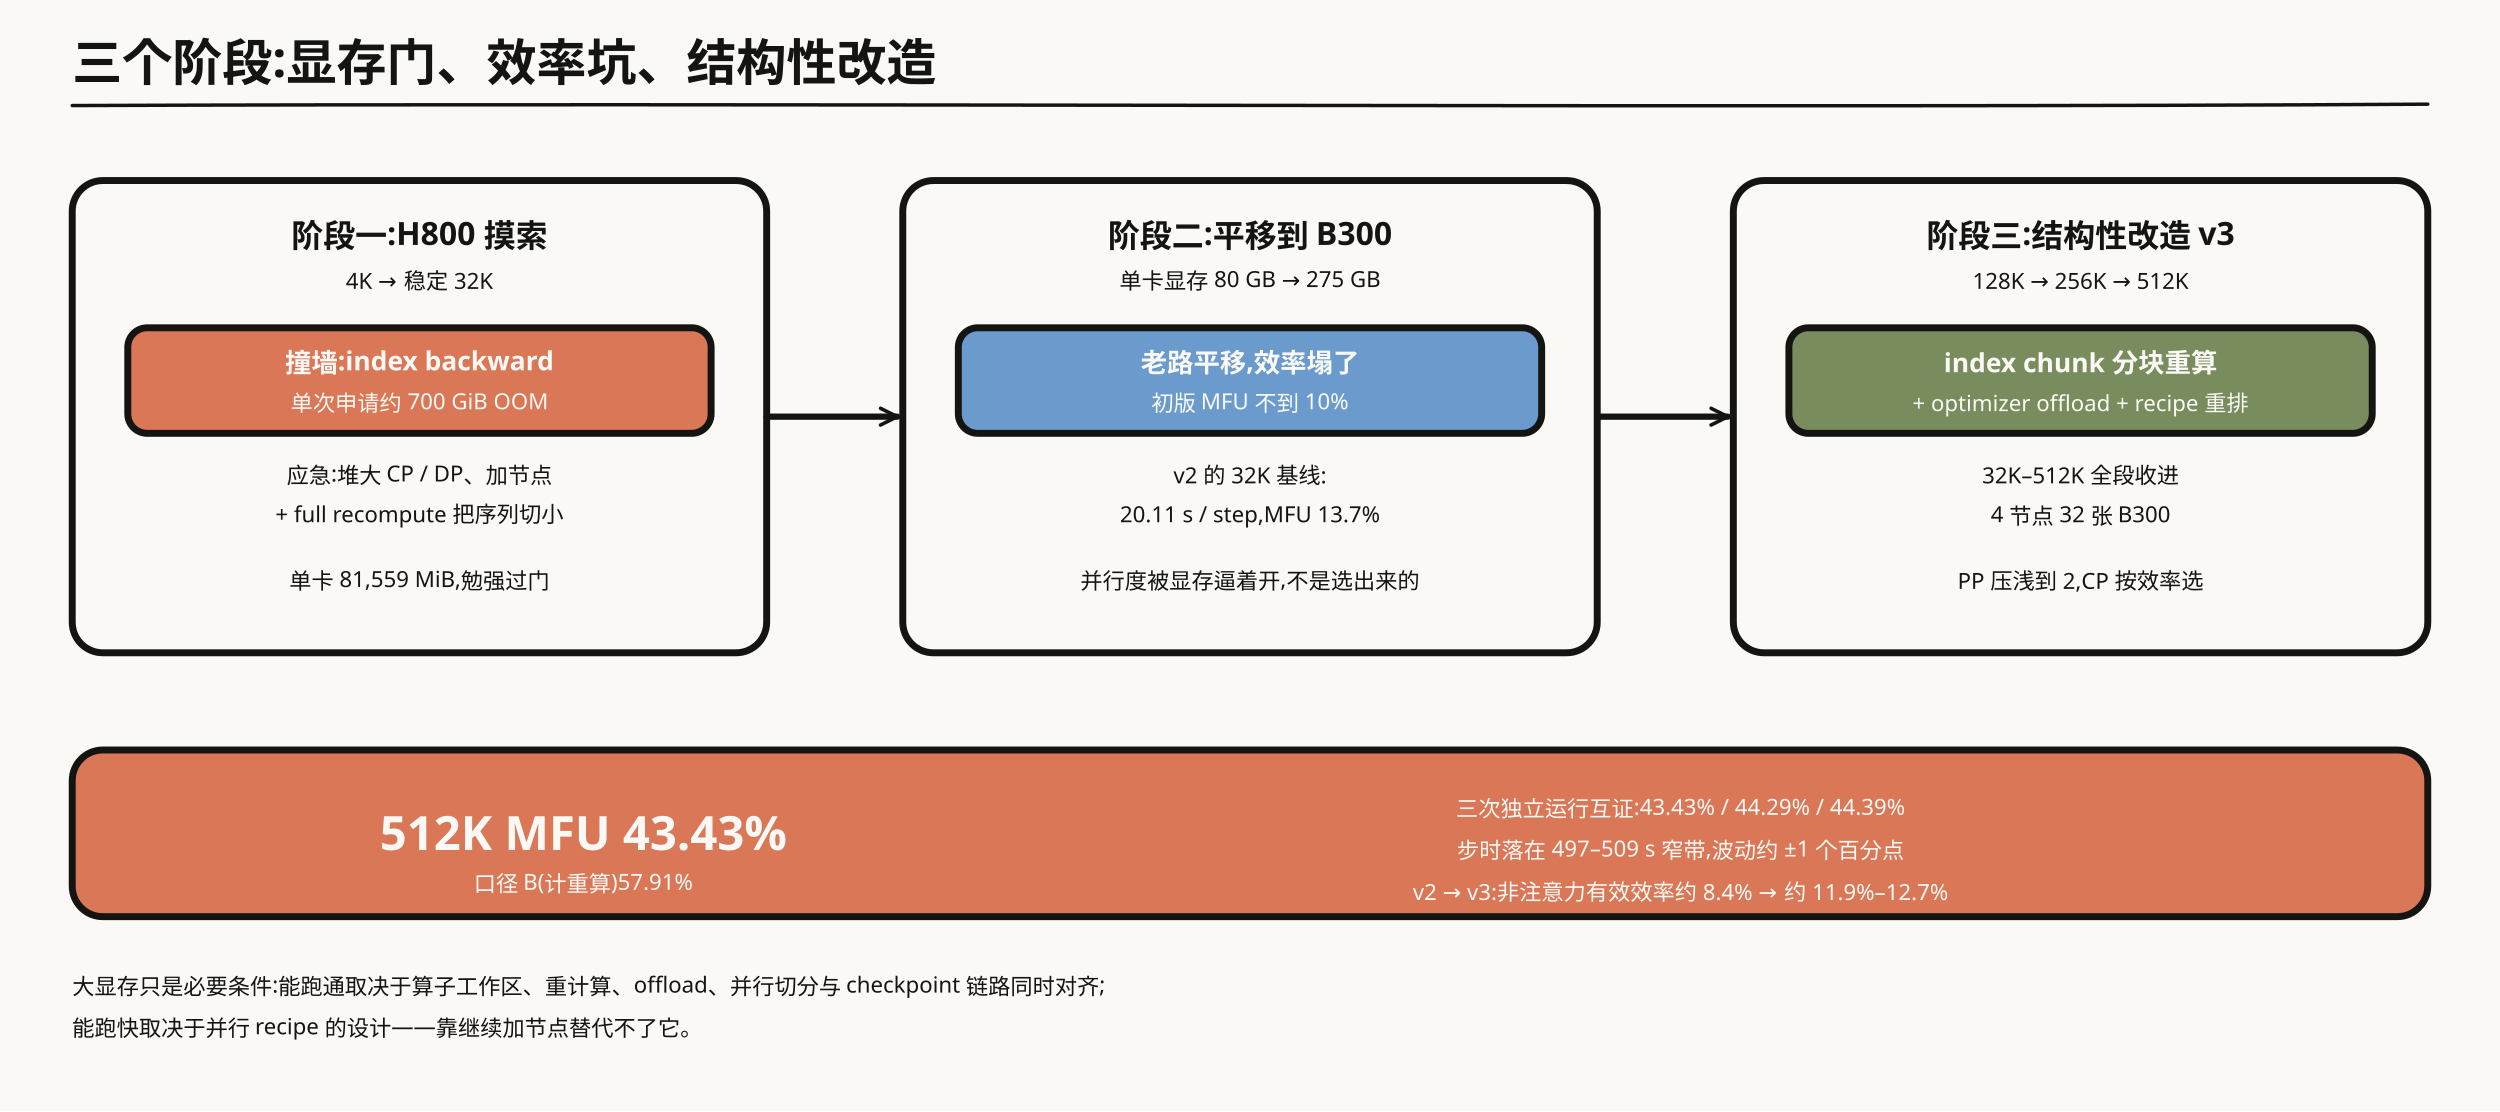
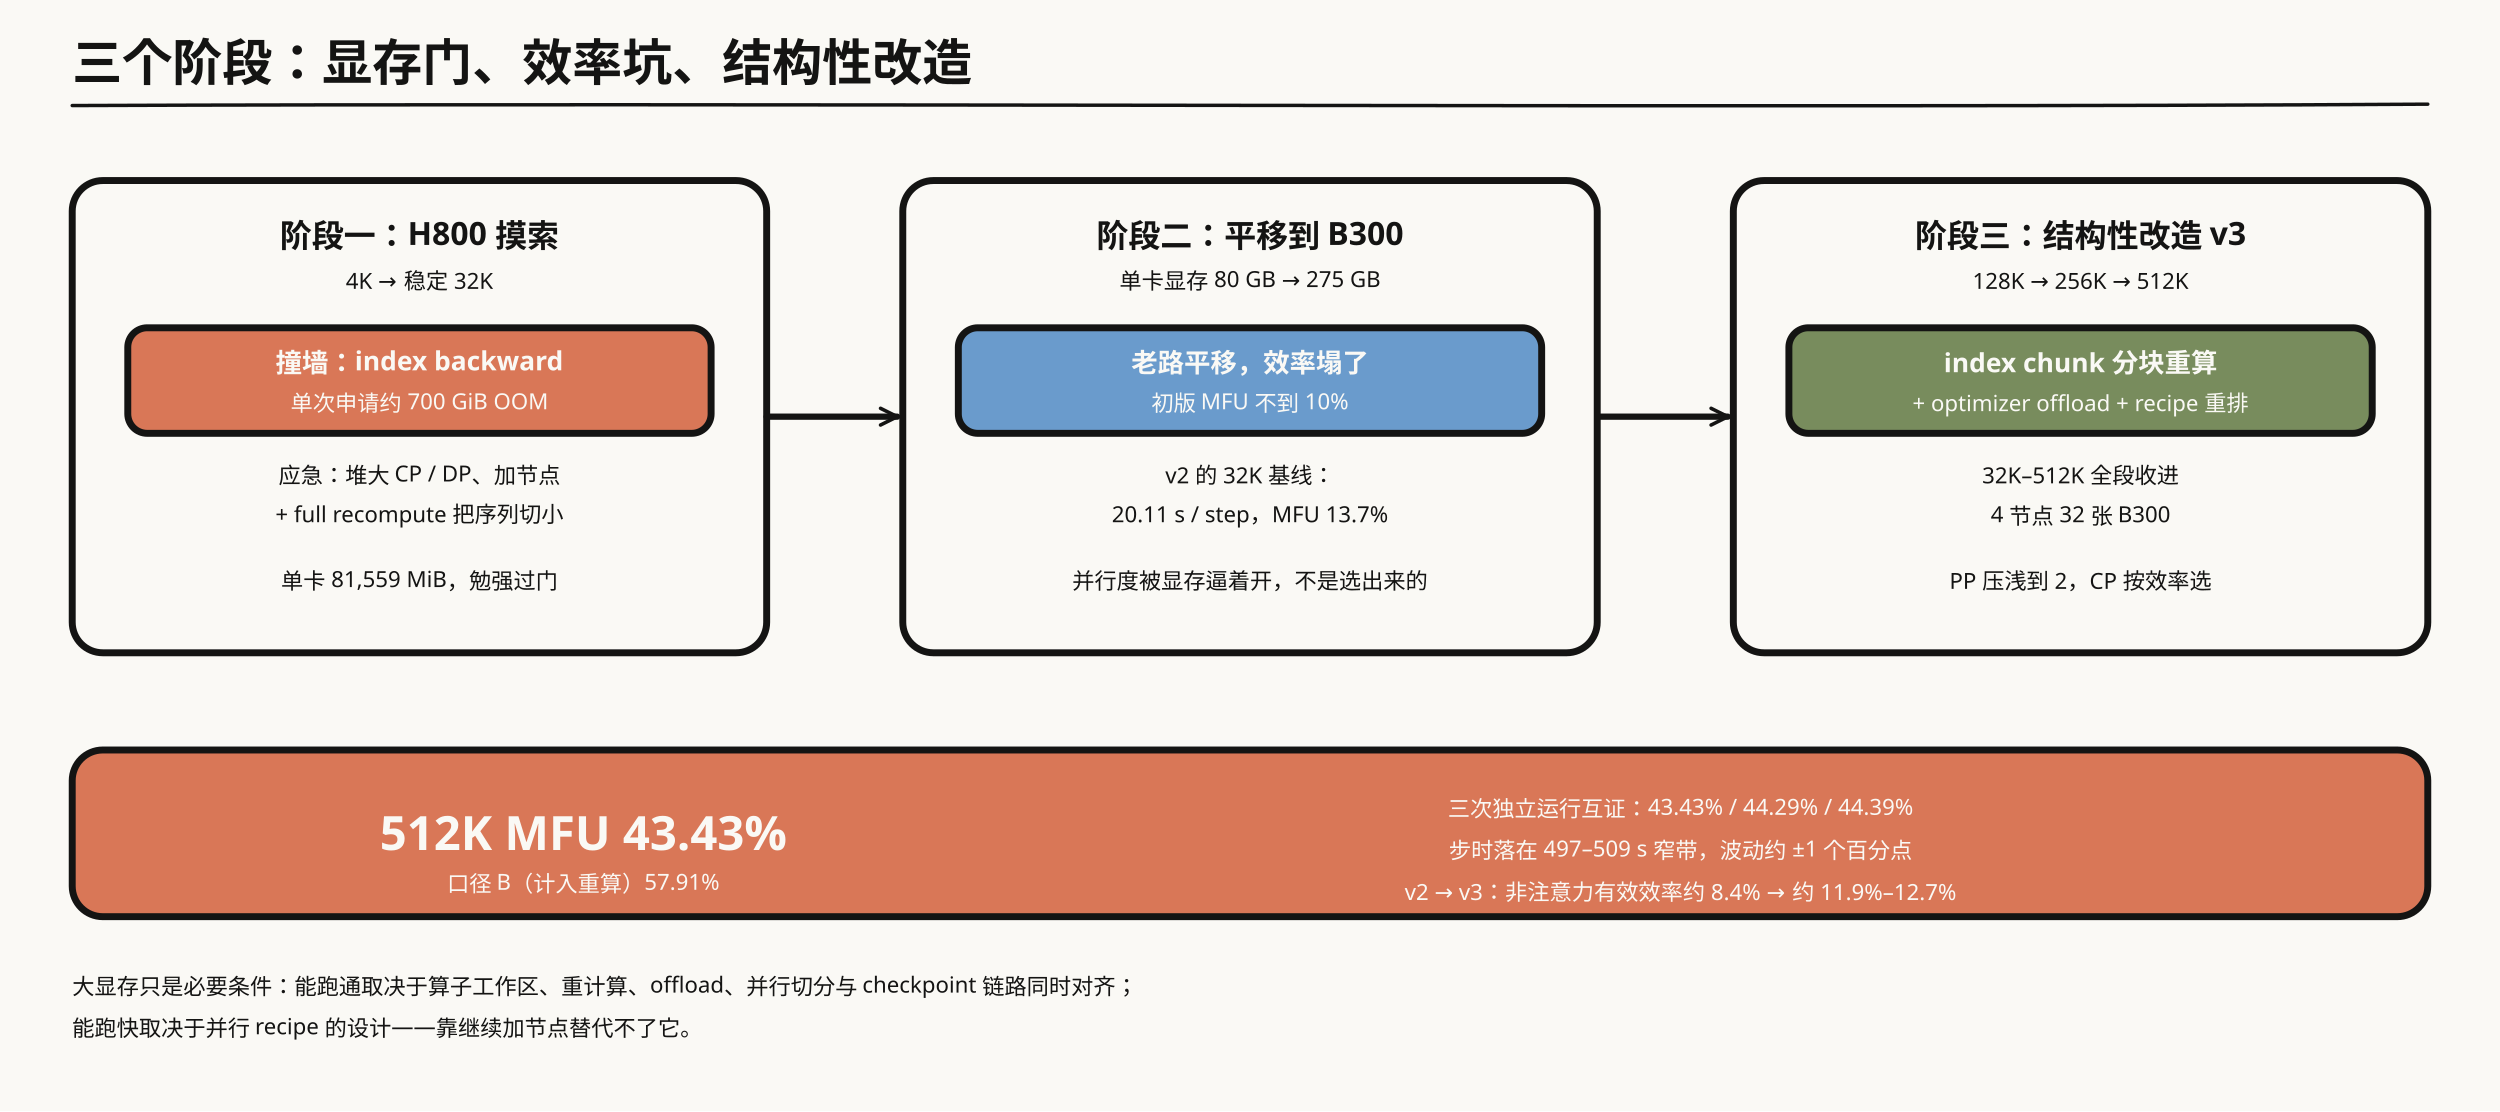
<svg xmlns="http://www.w3.org/2000/svg" viewBox="0 0 1800 800" role="img" aria-labelledby="title desc">
  <defs>
    <style>
      .bg{fill:#FAF9F5}
      .ink{fill:none;stroke:#141413;stroke-linecap:round;stroke-linejoin:round}
      .ivory{fill:#FAF9F5;stroke:#141413;stroke-width:5}
      .orange{fill:#D97757;stroke:#141413;stroke-width:5}
      .blue{fill:#6A9BCC;stroke:#141413;stroke-width:5}
      .green{fill:#788C5D;stroke:#141413;stroke-width:5}
      .flow{fill:none;stroke:#141413;stroke-width:4.5;stroke-linecap:round;stroke-linejoin:round}
      .title{font-family:Poppins,'Hiragino Sans GB','PingFang SC',sans-serif;font-weight:700;font-size:36px;fill:#141413}
      .head{font-family:Poppins,'Hiragino Sans GB','PingFang SC',sans-serif;font-weight:700;font-size:23px;fill:#141413;text-anchor:middle}
      .headw{font-family:Poppins,'Hiragino Sans GB','PingFang SC',sans-serif;font-weight:700;font-size:23px;fill:#FAF9F5;text-anchor:middle}
      .label{font-family:Poppins,'Hiragino Sans GB','PingFang SC',sans-serif;font-weight:600;font-size:19px;fill:#141413;text-anchor:middle}
      .on{font-family:Poppins,'Hiragino Sans GB','PingFang SC',sans-serif;font-weight:600;font-size:19px;fill:#FAF9F5;text-anchor:middle}
      .small{font-family:Poppins,'Hiragino Sans GB','PingFang SC',sans-serif;font-weight:500;font-size:16px;fill:#141413;text-anchor:middle}
      .sw{font-family:Poppins,'Hiragino Sans GB','PingFang SC',sans-serif;font-weight:500;font-size:16px;fill:#FAF9F5;text-anchor:middle}
      .note{font-family:Poppins,'Hiragino Sans GB','PingFang SC',sans-serif;font-weight:500;font-size:16px;fill:#141413}
      .big{font-family:Poppins,'Hiragino Sans GB','PingFang SC',sans-serif;font-weight:700;font-size:34px;fill:#FAF9F5;text-anchor:middle}
    </style>
    <marker id="arrow" markerWidth="16" markerHeight="16" refX="14" refY="8" orient="auto" markerUnits="userSpaceOnUse">
      <path d="M2 2L14 8L2 14" fill="none" stroke="#141413" stroke-width="2.6" stroke-linecap="round" stroke-linejoin="round" />
    </marker>
  </defs>
  <rect class="bg" width="1800" height="800" />
-   <text class="title" x="52" y="58">三个阶段:显存门、效率坑、结构性改造</text>
+   <text class="title" x="52" y="58">三个阶段：显存门、效率坑、结构性改造</text>
  <path class="ink" d="M52 76C520 74 1280 78 1748 75" stroke-width="2.5" />
  <rect class="ivory" x="52" y="130" width="500" height="340" rx="22" />
-   <text class="head" x="302" y="178">阶段一:H800 摸索</text>
+   <text class="head" x="302" y="178">阶段一：H800 摸索</text>
  <text class="small" x="302" y="208">4K → 稳定 32K</text>
  <rect class="orange" x="92" y="236" width="420" height="76" rx="14" />
-   <text class="on" x="302" y="268">撞墙:index backward</text>
+   <text class="on" x="302" y="268">撞墙：index backward</text>
  <text class="sw" x="302" y="296">单次申请约 700 GiB OOM</text>
-   <text class="small" x="302" y="348">应急:堆大 CP / DP、加节点</text>
+   <text class="small" x="302" y="348">应急：堆大 CP / DP、加节点</text>
  <text class="small" x="302" y="376">+ full recompute 把序列切小</text>
-   <text class="small" x="302" y="424">单卡 81,559 MiB,勉强过门</text>
+   <text class="small" x="302" y="424">单卡 81,559 MiB，勉强过门</text>
  <rect class="ivory" x="650" y="130" width="500" height="340" rx="22" />
-   <text class="head" x="900" y="178">阶段二:平移到 B300</text>
+   <text class="head" x="900" y="178">阶段二：平移到 B300</text>
  <text class="small" x="900" y="208">单卡显存 80 GB → 275 GB</text>
  <rect class="blue" x="690" y="236" width="420" height="76" rx="14" />
-   <text class="on" x="900" y="268">老路平移,效率塌了</text>
+   <text class="on" x="900" y="268">老路平移，效率塌了</text>
  <text class="sw" x="900" y="296">初版 MFU 不到 10%</text>
-   <text class="small" x="900" y="348">v2 的 32K 基线:</text>
-   <text class="small" x="900" y="376">20.11 s / step,MFU 13.7%</text>
-   <text class="small" x="900" y="424">并行度被显存逼着开,不是选出来的</text>
+   <text class="small" x="900" y="348">v2 的 32K 基线：</text>
+   <text class="small" x="900" y="376">20.11 s / step，MFU 13.7%</text>
+   <text class="small" x="900" y="424">并行度被显存逼着开，不是选出来的</text>
  <rect class="ivory" x="1248" y="130" width="500" height="340" rx="22" />
-   <text class="head" x="1498" y="178">阶段三:结构性改造 v3</text>
+   <text class="head" x="1498" y="178">阶段三：结构性改造 v3</text>
  <text class="small" x="1498" y="208">128K → 256K → 512K</text>
  <rect class="green" x="1288" y="236" width="420" height="76" rx="14" />
  <text class="on" x="1498" y="268">index chunk 分块重算</text>
  <text class="sw" x="1498" y="296">+ optimizer offload + recipe 重排</text>
  <text class="small" x="1498" y="348">32K–512K 全段收进</text>
  <text class="small" x="1498" y="376">4 节点 32 张 B300</text>
-   <text class="small" x="1498" y="424">PP 压浅到 2,CP 按效率选</text>
+   <text class="small" x="1498" y="424">PP 压浅到 2，CP 按效率选</text>
  <path class="flow" d="M552 300L646 300" marker-end="url(#arrow)" />
  <path class="flow" d="M1150 300L1244 300" marker-end="url(#arrow)" />
  <rect class="orange" x="52" y="540" width="1696" height="120" rx="22" />
  <text class="big" x="420" y="612">512K MFU 43.43%</text>
-   <text class="sw" x="420" y="642">口径 B(计重算)57.91%</text>
-   <text class="sw" x="1210" y="588">三次独立运行互证:43.43% / 44.29% / 44.39%</text>
-   <text class="sw" x="1210" y="618">步时落在 497–509 s 窄带,波动约 ±1 个百分点</text>
-   <text class="sw" x="1210" y="648">v2 → v3:非注意力有效效率约 8.4% → 约 11.9%–12.7%</text>
-   <text class="note" x="52" y="716">大显存只是必要条件:能跑通取决于算子工作区、重计算、offload、并行切分与 checkpoint 链路同时对齐;</text>
+   <text class="sw" x="420" y="642">口径 B（计入重算）57.91%</text>
+   <text class="sw" x="1210" y="588">三次独立运行互证：43.43% / 44.29% / 44.39%</text>
+   <text class="sw" x="1210" y="618">步时落在 497–509 s 窄带，波动约 ±1 个百分点</text>
+   <text class="sw" x="1210" y="648">v2 → v3：非注意力有效效率约 8.4% → 约 11.9%–12.7%</text>
+   <text class="note" x="52" y="716">大显存只是必要条件：能跑通取决于算子工作区、重计算、offload、并行切分与 checkpoint 链路同时对齐；</text>
  <text class="note" x="52" y="746">能跑快取决于并行 recipe 的设计——靠继续加节点替代不了它。</text>
</svg>
